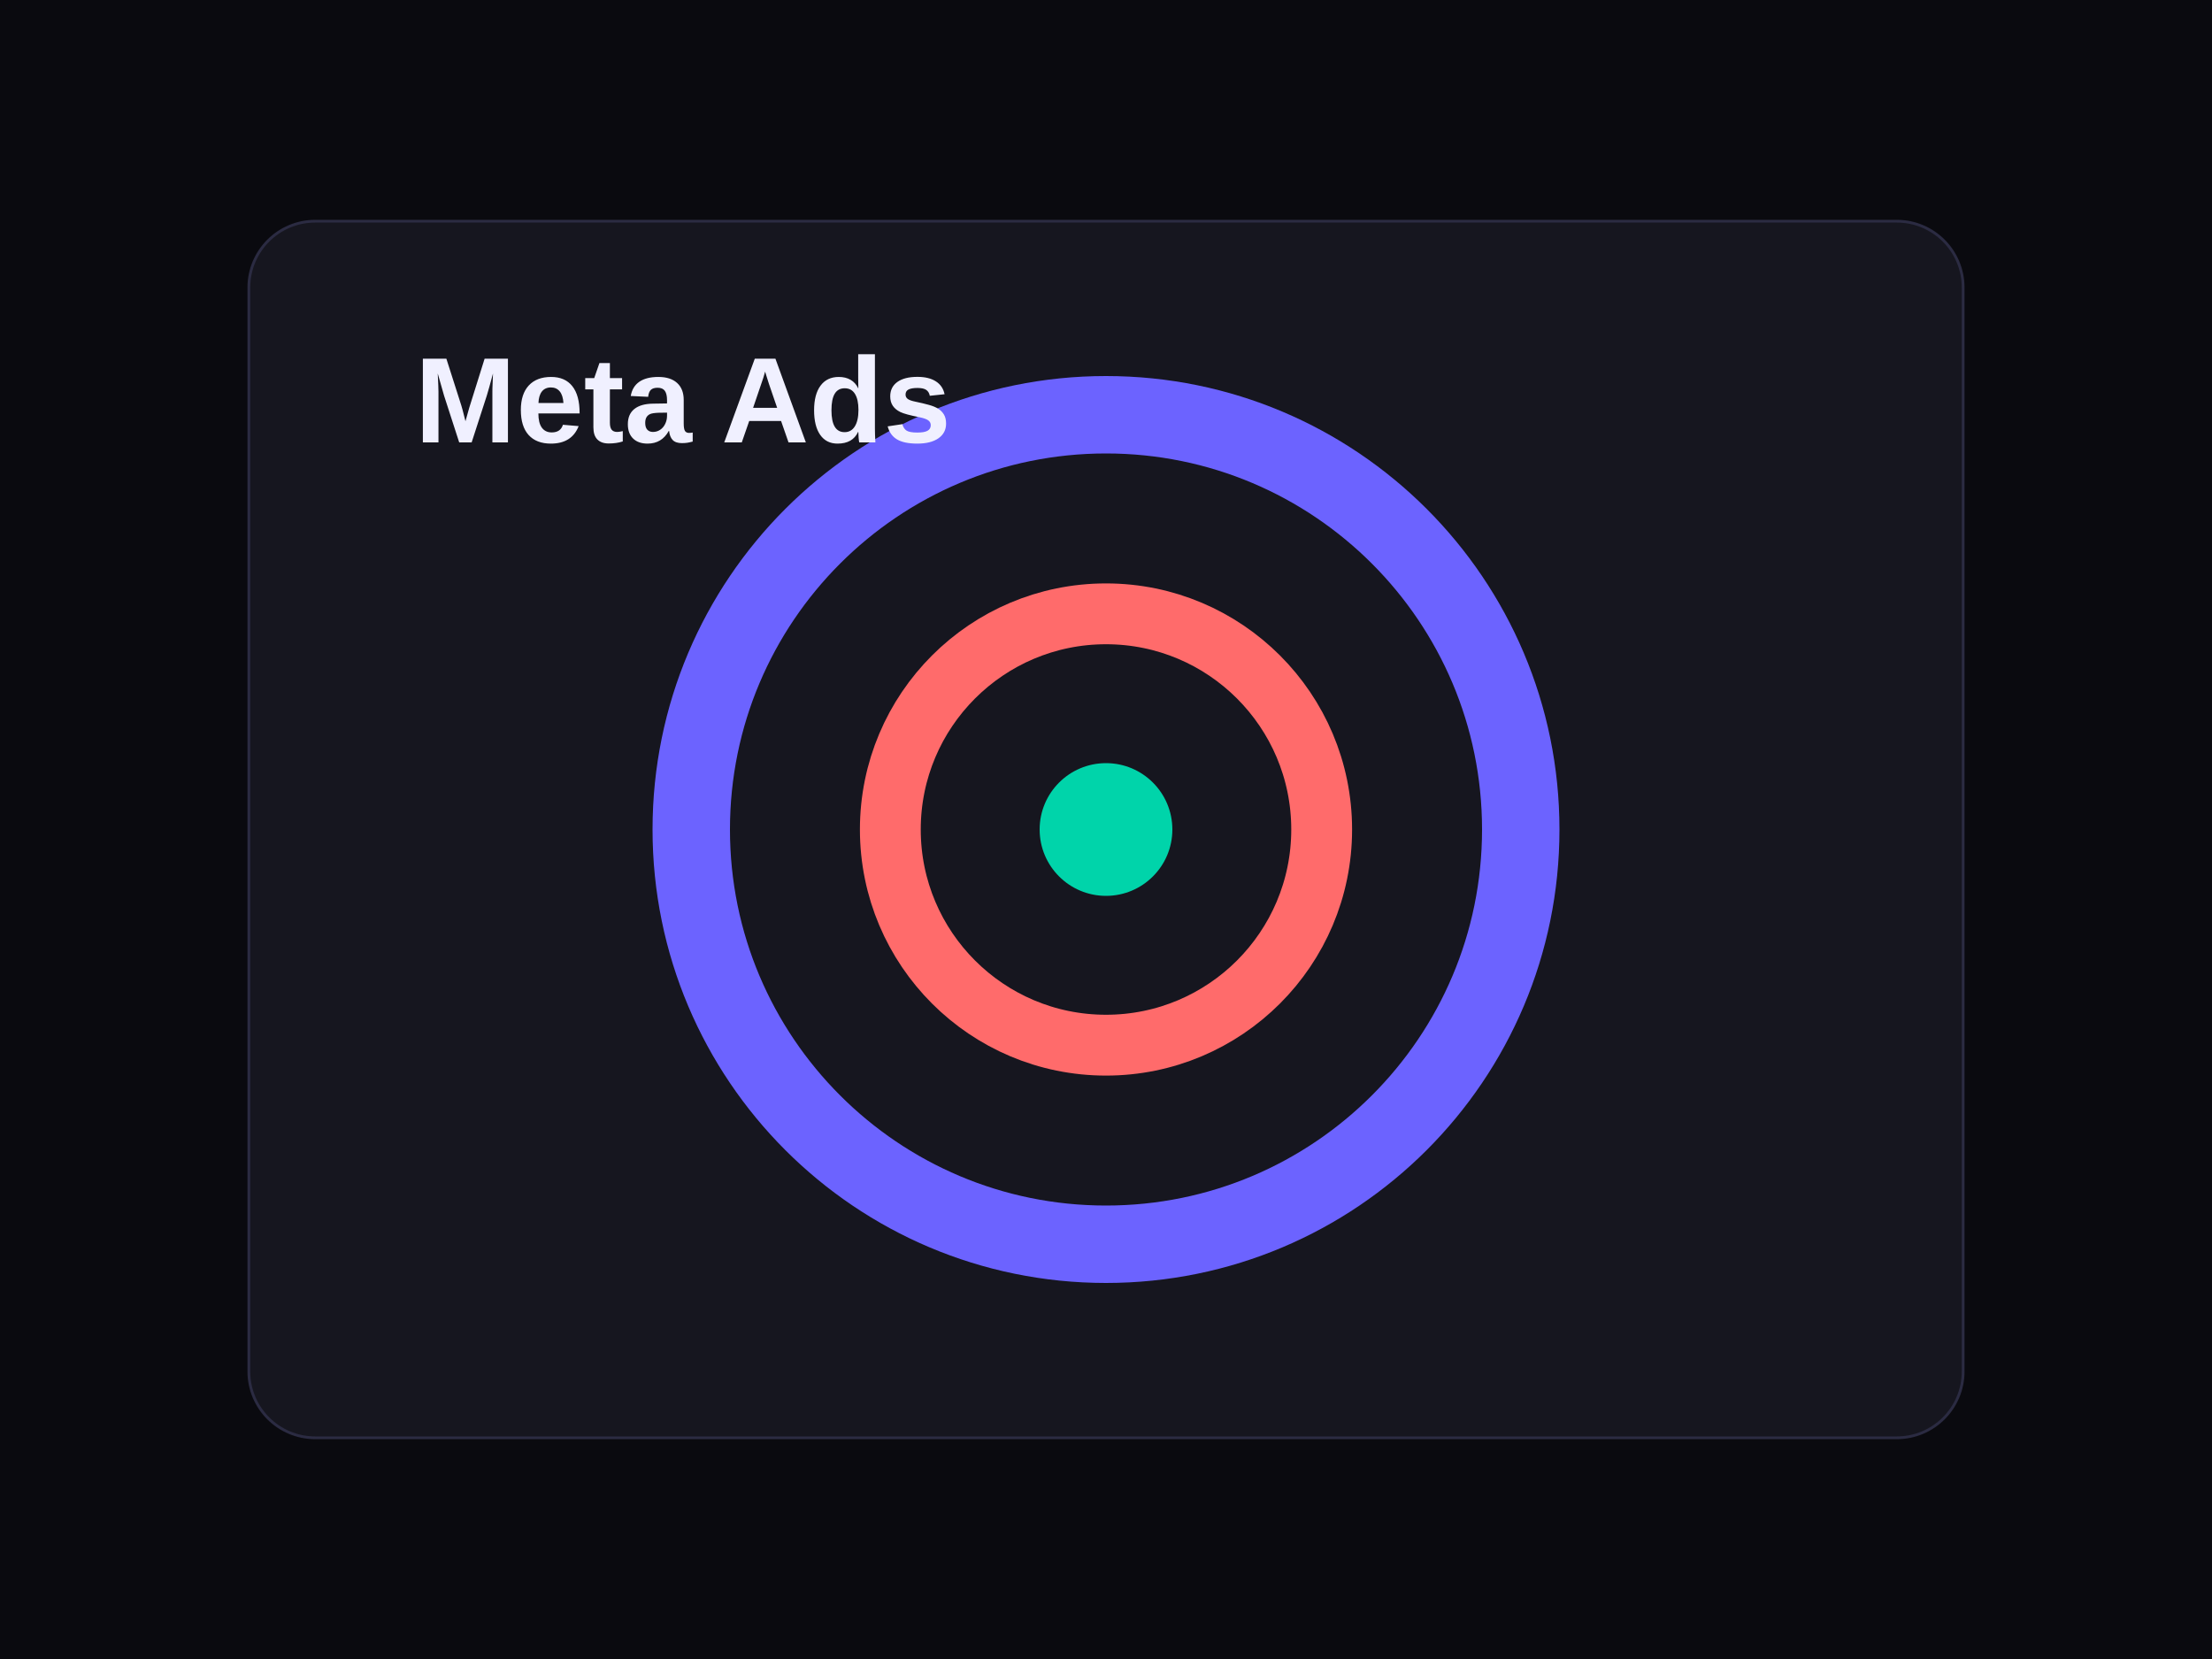
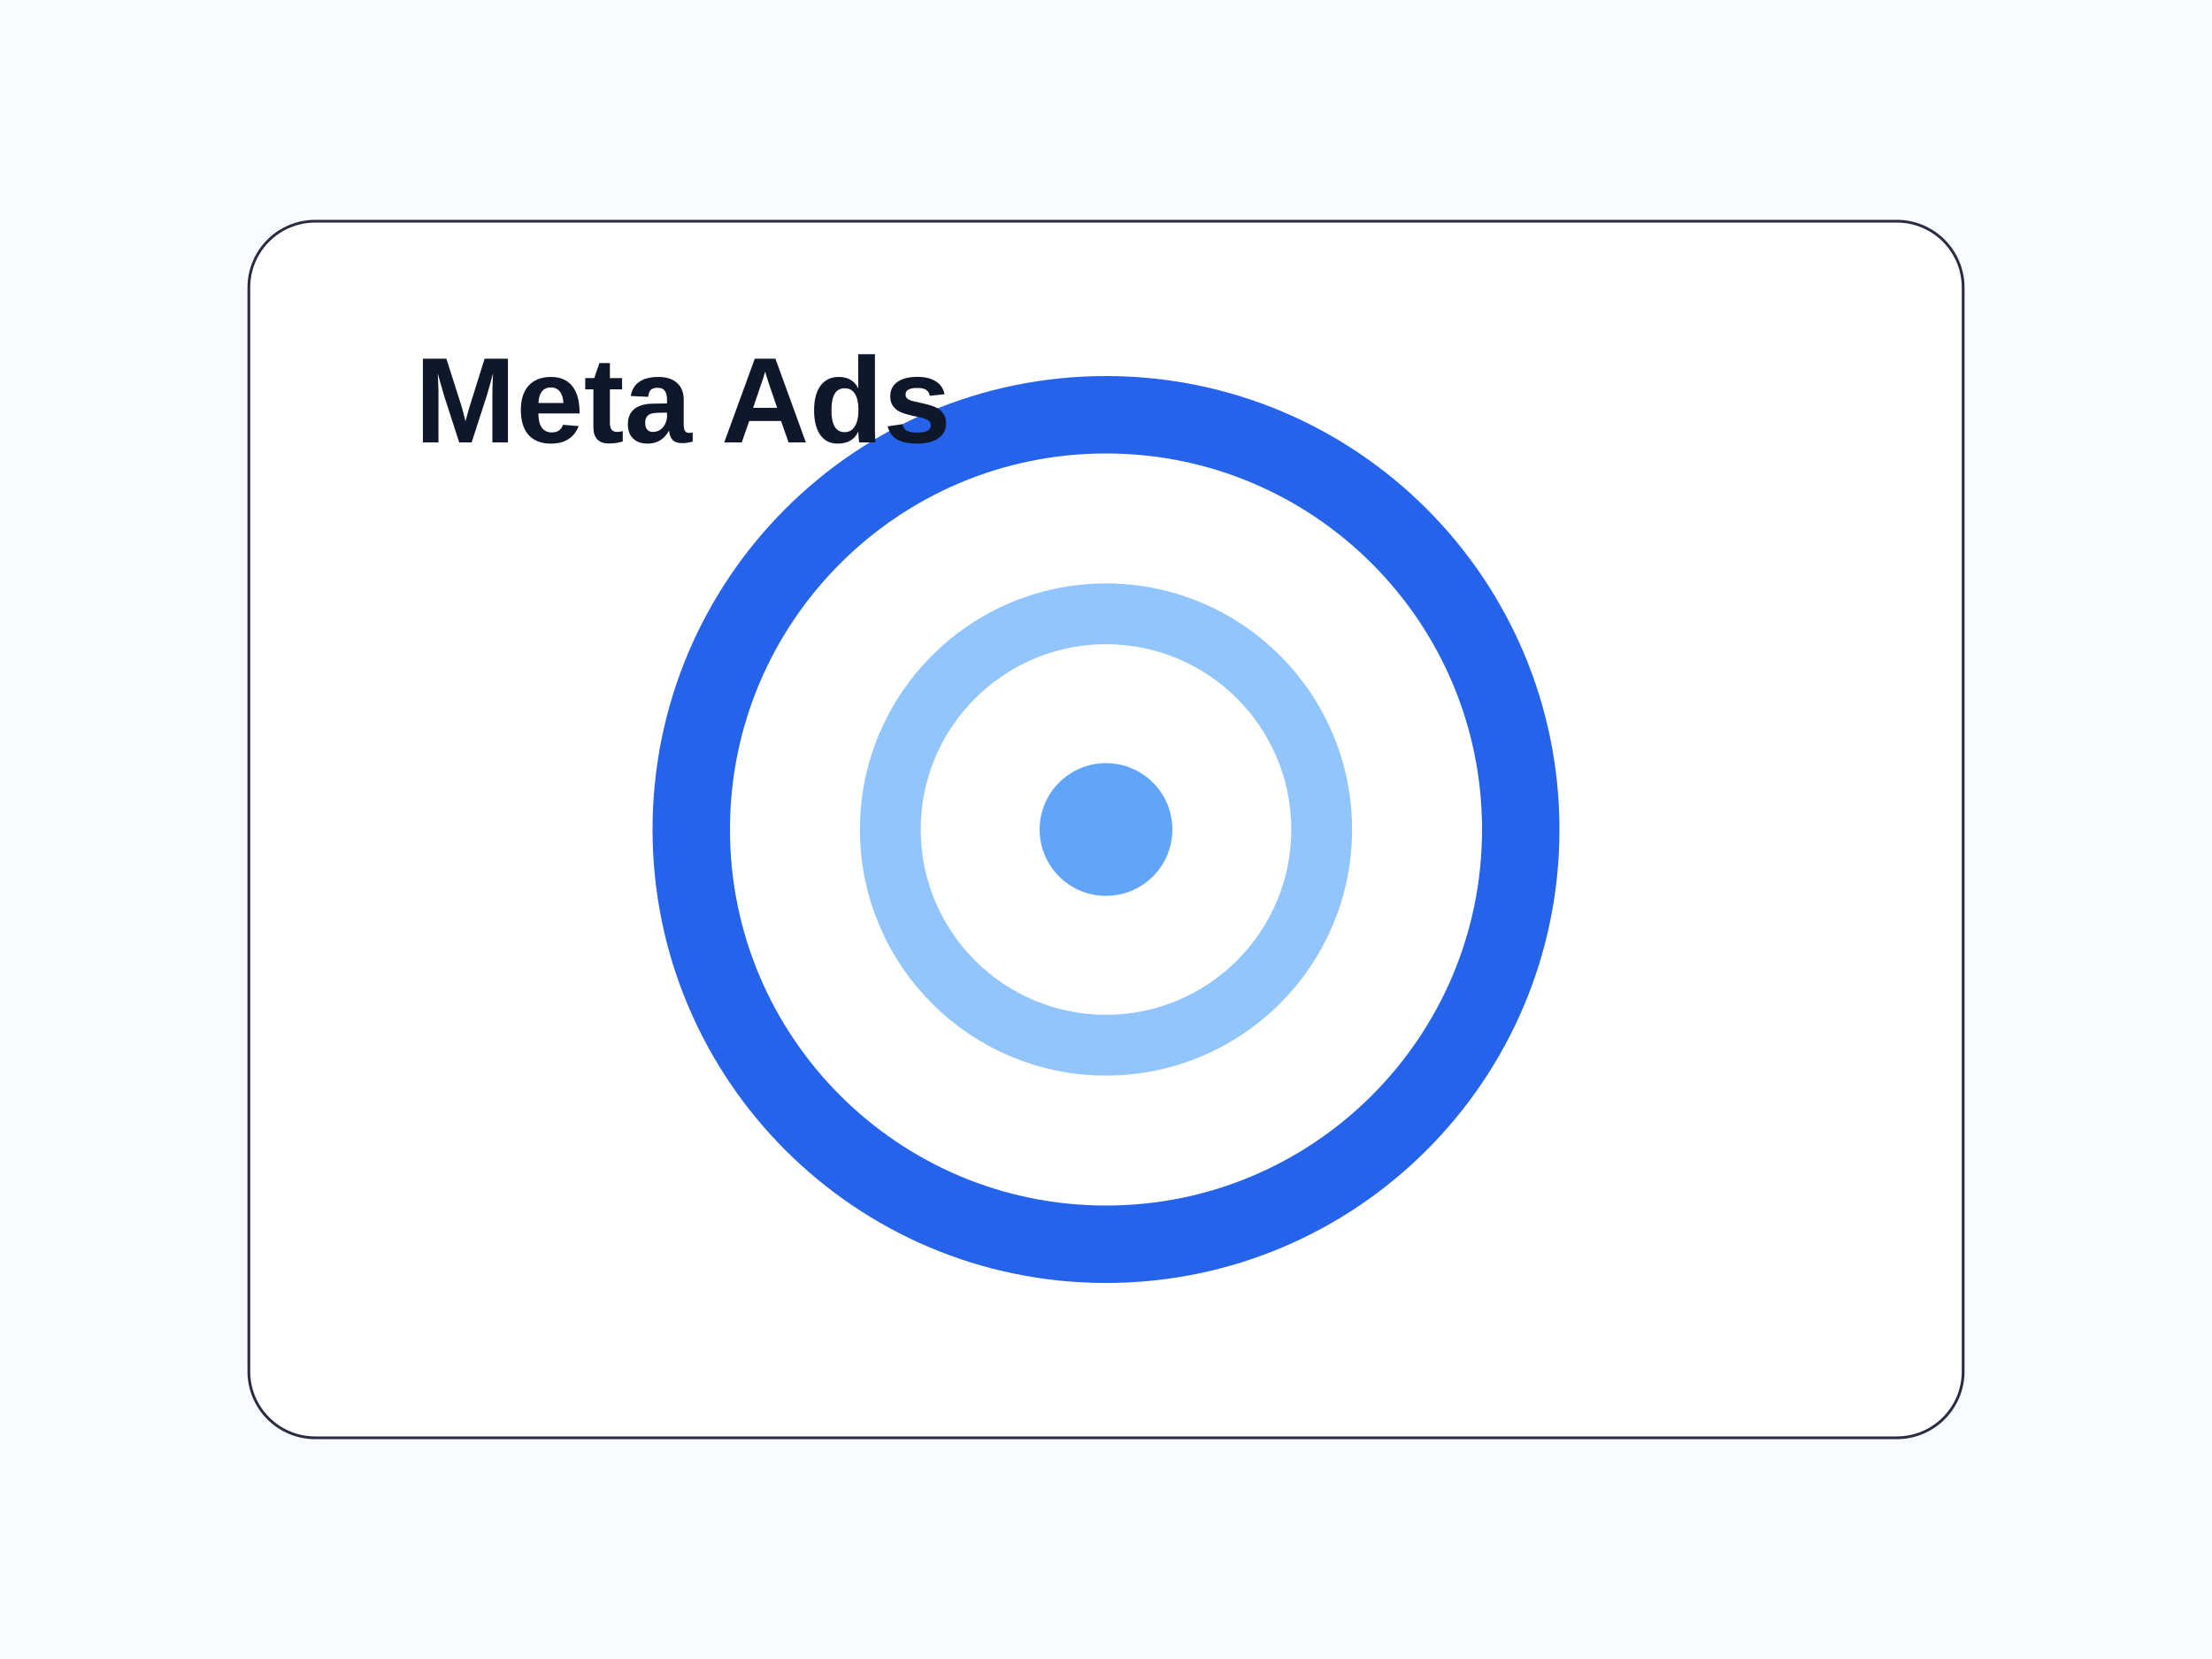
<svg xmlns="http://www.w3.org/2000/svg" viewBox="0 0 800 600">
-   <rect width="800" height="600" fill="#0A0A0F" />
-   <rect x="90" y="80" width="620" height="440" rx="24" fill="#16161F" stroke="#2b2b42" />
-   <circle cx="400" cy="300" r="150" fill="none" stroke="#6C63FF" stroke-width="28" />
-   <circle cx="400" cy="300" r="78" fill="none" stroke="#FF6B6B" stroke-width="22" />
-   <circle cx="400" cy="300" r="24" fill="#00D4AA" />
-   <text x="150" y="160" fill="#F0F0FF" font-family="Arial" font-size="44" font-weight="700">Meta Ads</text>
+   <rect width="800" height="600" fill="#F8FBFF" />
+   <rect x="90" y="80" width="620" height="440" rx="24" fill="#FFFFFF" stroke="#2b2b42" />
+   <circle cx="400" cy="300" r="150" fill="none" stroke="#2563EB" stroke-width="28" />
+   <circle cx="400" cy="300" r="78" fill="none" stroke="#93C5FD" stroke-width="22" />
+   <circle cx="400" cy="300" r="24" fill="#60A5FA" />
+   <text x="150" y="160" fill="#0F172A" font-family="Arial" font-size="44" font-weight="700">Meta Ads</text>
</svg>
